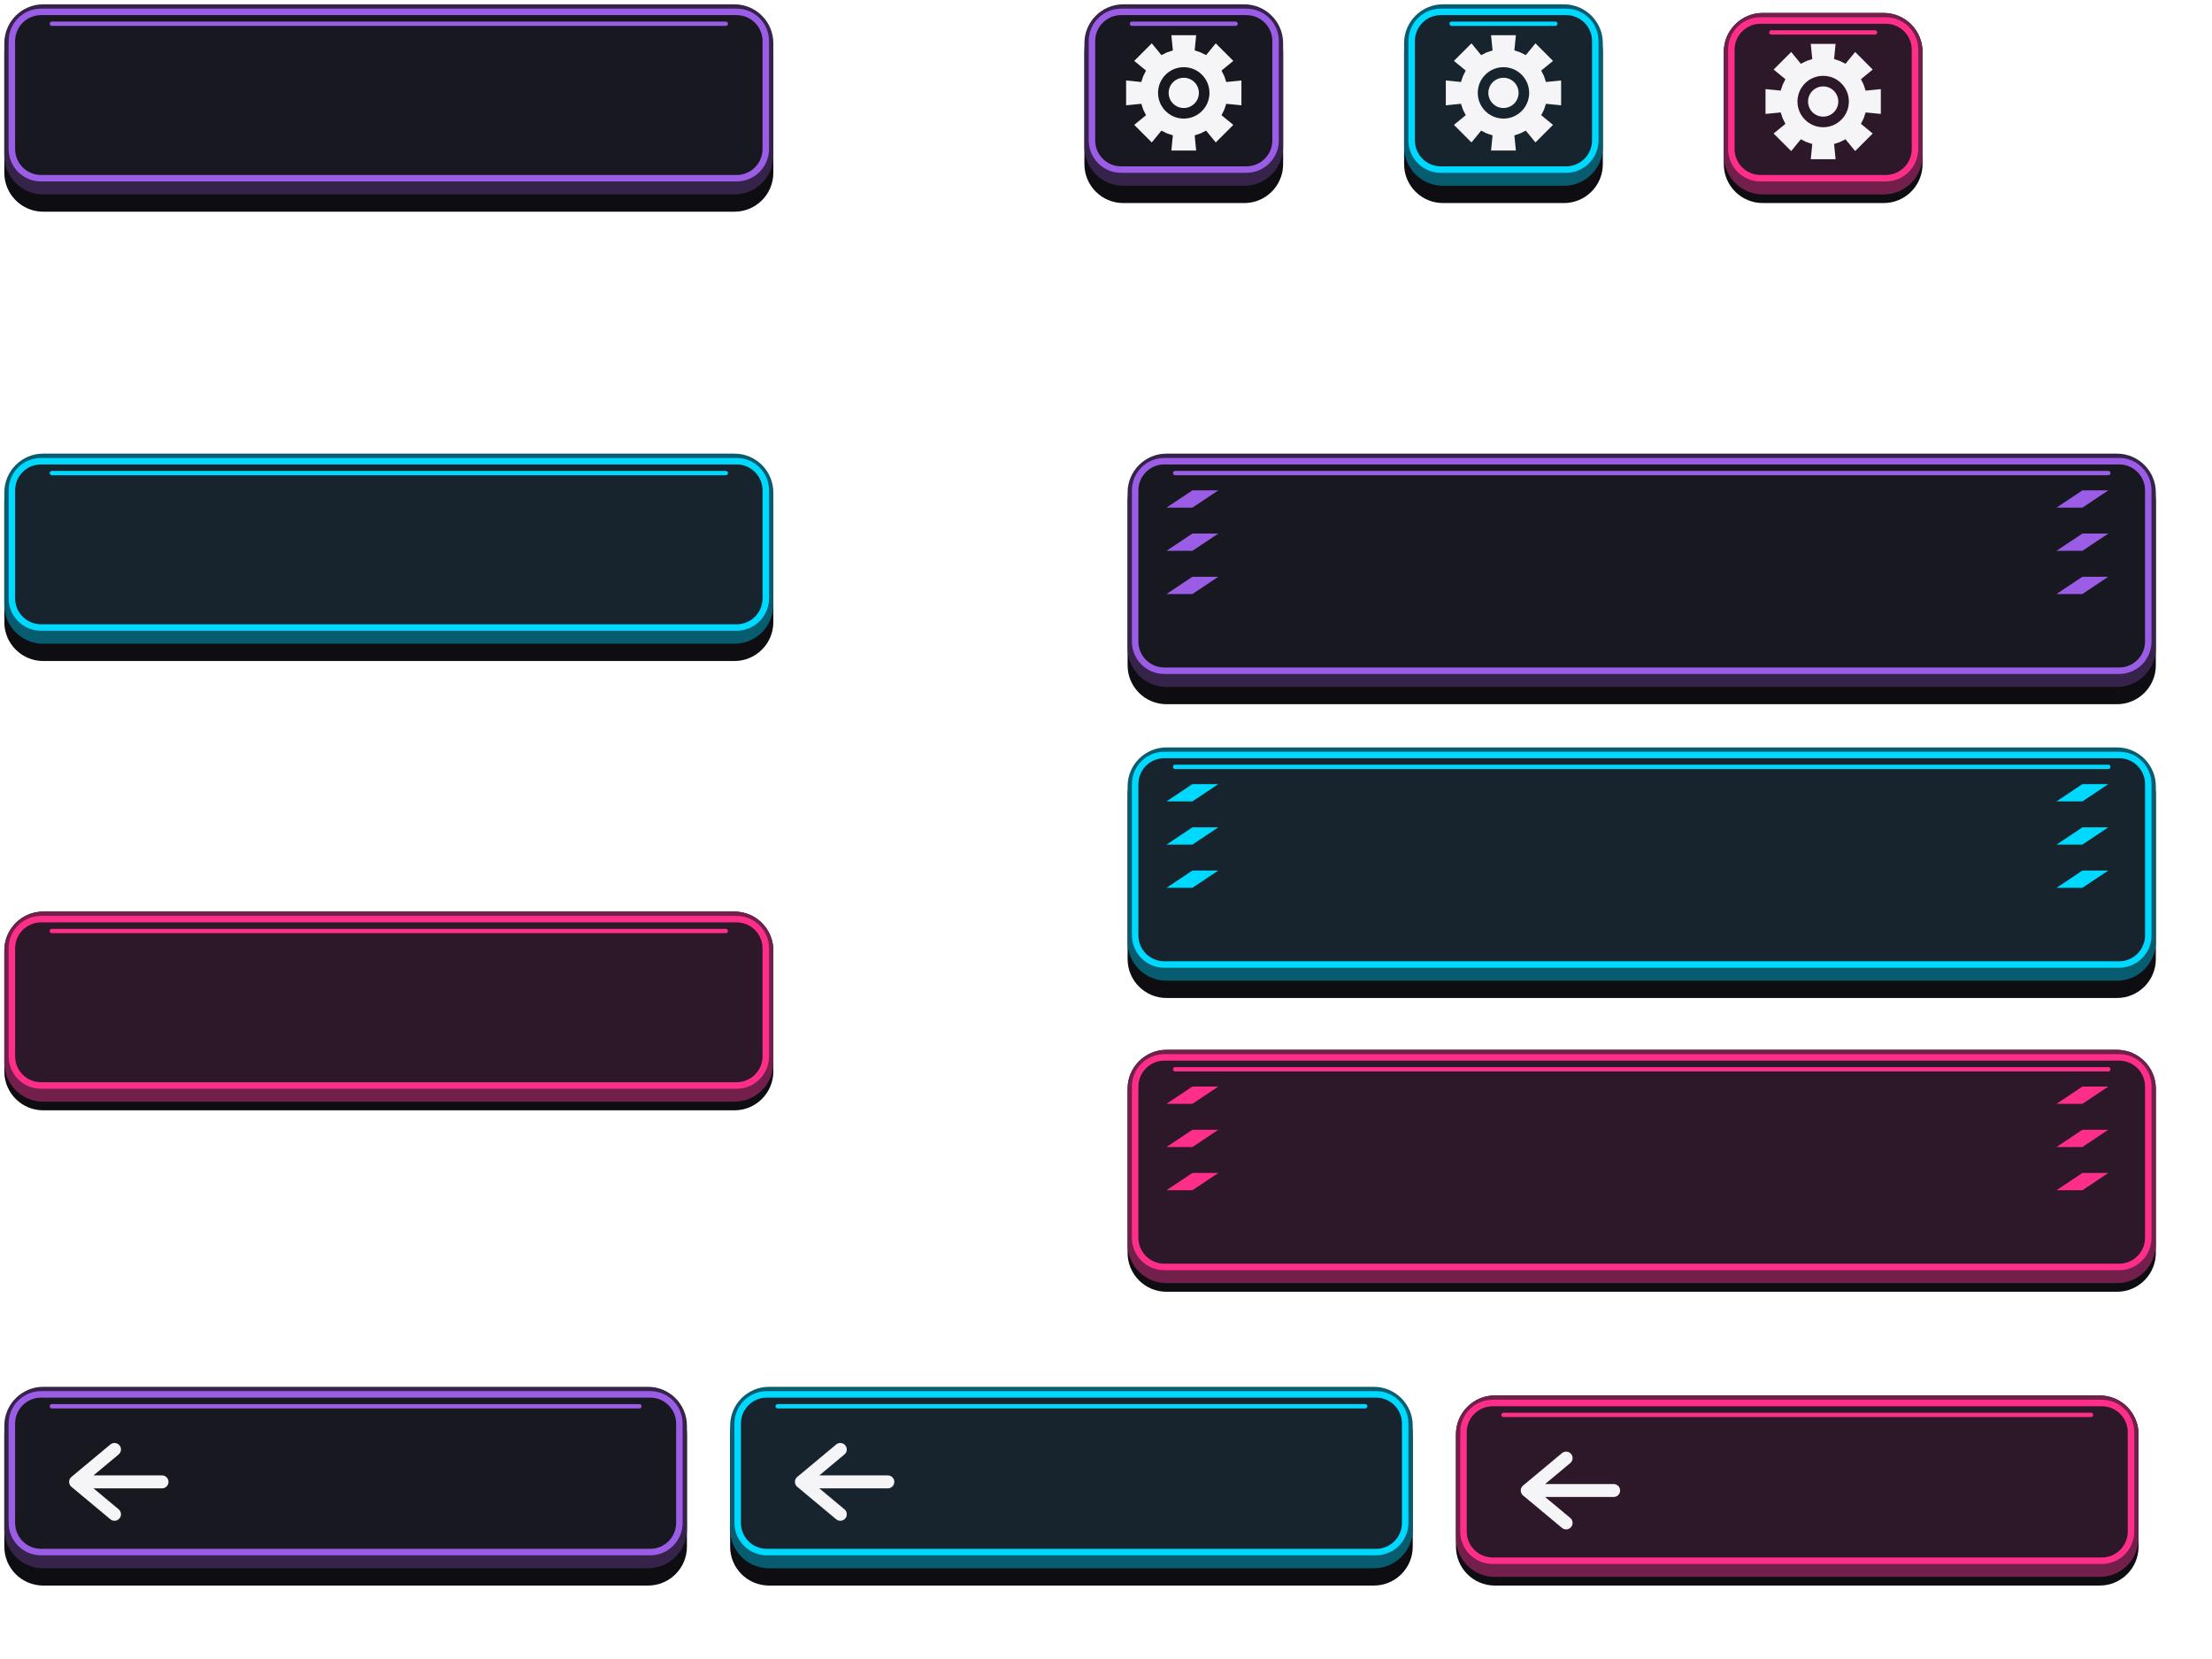
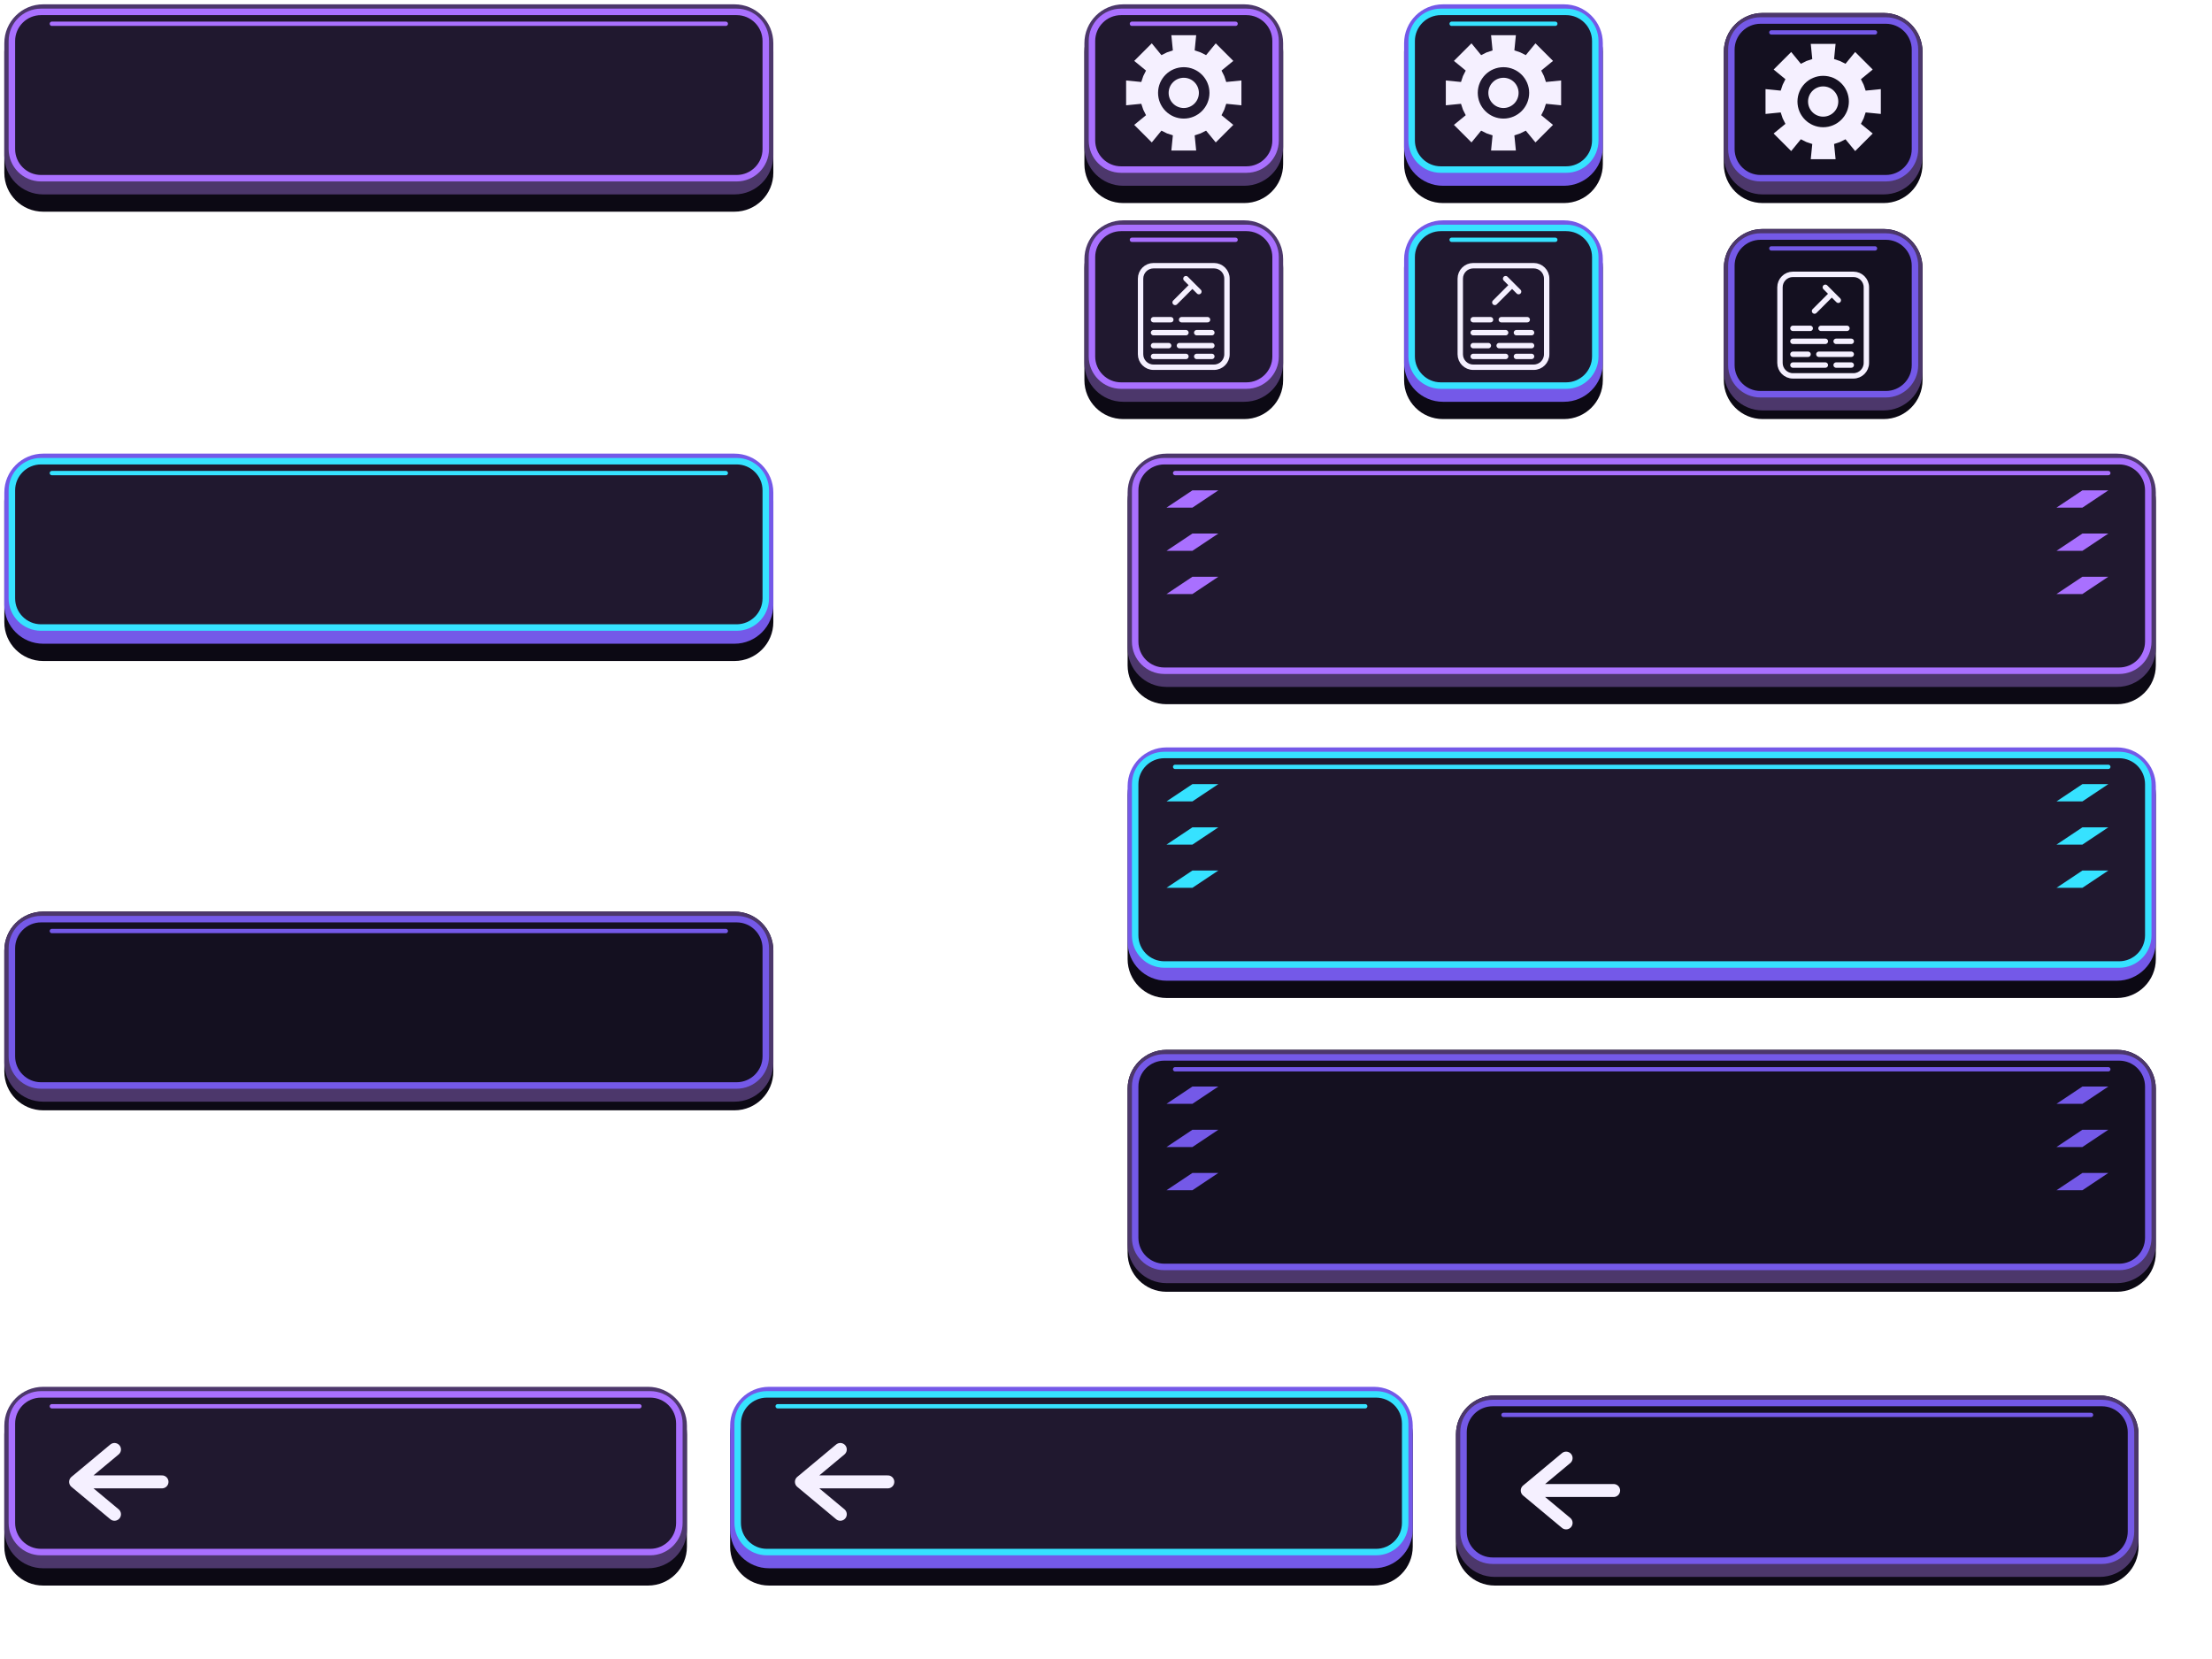
<svg xmlns="http://www.w3.org/2000/svg" width="1024" height="768" viewBox="0 0 1024 768">
  <g id="menu_normal" transform="translate(0 0)">
-     <rect x="2" y="6" width="356.0" height="92.0" rx="18" fill="#0D0D12" />
-     <rect x="2" y="2" width="356.0" height="88.0" rx="18" fill="#352349" />
-     <rect x="4" y="4" width="352.0" height="80.0" rx="15" fill="#9B5DE5" />
-     <rect x="7" y="7" width="346.0" height="74.0" rx="12" fill="#181820" />
-     <path d="M 24,11 H 336" stroke="#9B5DE5" stroke-width="2" stroke-linecap="round" />
+     <rect x="2" y="6" width="356.0" height="92.0" rx="18" fill="#0C0914" />
+     <rect x="2" y="2" width="356.0" height="88.0" rx="18" fill="#4C376B" />
+     <rect x="4" y="4" width="352.0" height="80.0" rx="15" fill="#A970FF" />
+     <rect x="7" y="7" width="346.0" height="74.0" rx="12" fill="#20182F" />
+     <path d="M 24,11 H 336" stroke="#A970FF" stroke-width="2" stroke-linecap="round" />
  </g>
  <g id="settings_normal" transform="translate(500 0)">
-     <rect x="2" y="6" width="92.0" height="88.0" rx="18" fill="#0D0D12" />
-     <rect x="2" y="2" width="92.0" height="84.0" rx="18" fill="#352349" />
-     <rect x="4" y="4" width="88.0" height="76.0" rx="15" fill="#9B5DE5" />
-     <rect x="7" y="7" width="82.0" height="70.0" rx="12" fill="#181820" />
-     <path d="M 24,11 H 72" stroke="#9B5DE5" stroke-width="2" stroke-linecap="round" />
-     <polygon points="92.293,49.402 93.589,53.288 103.626,52.292 103.626,68.708 93.589,67.712 92.293,71.598 90.462,75.262 98.264,81.655 86.655,93.264 80.262,85.462 76.598,87.293 72.712,88.589 73.708,98.626 57.292,98.626 58.288,88.589 54.402,87.293 50.738,85.462 44.345,93.264 32.736,81.655 40.538,75.262 38.707,71.598 37.411,67.712 27.374,68.708 27.374,52.292 37.411,53.288 38.707,49.402 40.538,45.738 32.736,39.345 44.345,27.736 50.738,35.538 54.402,33.707 58.288,32.411 57.292,22.374 73.708,22.374 72.712,32.411 76.598,33.707 80.262,35.538 86.655,27.736 98.264,39.345 90.462,45.738" fill="#F5F5F7" transform="translate(48 43) scale(0.70) translate(-65.5 -60.5)" />
-     <circle cx="65.5" cy="60.5" r="17" fill="#181820" transform="translate(48 43) scale(0.70) translate(-65.5 -60.5)" />
-     <circle cx="65.5" cy="60.5" r="10" fill="#F5F5F7" transform="translate(48 43) scale(0.70) translate(-65.5 -60.5)" />
+     <rect x="2" y="6" width="92.0" height="88.0" rx="18" fill="#0C0914" />
+     <rect x="2" y="2" width="92.0" height="84.0" rx="18" fill="#4C376B" />
+     <rect x="4" y="4" width="88.0" height="76.0" rx="15" fill="#A970FF" />
+     <rect x="7" y="7" width="82.0" height="70.0" rx="12" fill="#20182F" />
+     <path d="M 24,11 H 72" stroke="#A970FF" stroke-width="2" stroke-linecap="round" />
+     <polygon points="92.293,49.402 93.589,53.288 103.626,52.292 103.626,68.708 93.589,67.712 92.293,71.598 90.462,75.262 98.264,81.655 86.655,93.264 80.262,85.462 76.598,87.293 72.712,88.589 73.708,98.626 57.292,98.626 58.288,88.589 54.402,87.293 50.738,85.462 44.345,93.264 32.736,81.655 40.538,75.262 38.707,71.598 37.411,67.712 27.374,68.708 27.374,52.292 37.411,53.288 38.707,49.402 40.538,45.738 32.736,39.345 44.345,27.736 50.738,35.538 54.402,33.707 58.288,32.411 57.292,22.374 73.708,22.374 72.712,32.411 76.598,33.707 80.262,35.538 86.655,27.736 98.264,39.345 90.462,45.738" fill="#F5F0FF" transform="translate(48 43) scale(0.70) translate(-65.5 -60.5)" />
+     <circle cx="65.5" cy="60.5" r="17" fill="#20182F" transform="translate(48 43) scale(0.70) translate(-65.5 -60.5)" />
+     <circle cx="65.5" cy="60.5" r="10" fill="#F5F0FF" transform="translate(48 43) scale(0.70) translate(-65.5 -60.5)" />
  </g>
  <g id="construction_normal" transform="translate(520 208)">
-     <rect x="2" y="6" width="476" height="112" rx="18" fill="#0D0D12" />
-     <rect x="2" y="2" width="476" height="108" rx="18" fill="#352349" />
-     <rect x="4" y="4" width="472" height="100" rx="15" fill="#9B5DE5" />
-     <rect x="7" y="7" width="466" height="94" rx="12" fill="#181820" />
-     <path d="M 24,11 H 456" stroke="#9B5DE5" stroke-width="2" stroke-linecap="round" />
-     <path d="M 20,27 l 12,-8 h 12 l -12,8 Z" fill="#9B5DE5" />
-     <path d="M 20,47 l 12,-8 h 12 l -12,8 Z" fill="#9B5DE5" />
-     <path d="M 20,67 l 12,-8 h 12 l -12,8 Z" fill="#9B5DE5" />
-     <path d="M 432,27 l 12,-8 h 12 l -12,8 Z" fill="#9B5DE5" />
-     <path d="M 432,47 l 12,-8 h 12 l -12,8 Z" fill="#9B5DE5" />
-     <path d="M 432,67 l 12,-8 h 12 l -12,8 Z" fill="#9B5DE5" />
+     <rect x="2" y="6" width="476" height="112" rx="18" fill="#0C0914" />
+     <rect x="2" y="2" width="476" height="108" rx="18" fill="#4C376B" />
+     <rect x="4" y="4" width="472" height="100" rx="15" fill="#A970FF" />
+     <rect x="7" y="7" width="466" height="94" rx="12" fill="#20182F" />
+     <path d="M 24,11 H 456" stroke="#A970FF" stroke-width="2" stroke-linecap="round" />
+     <path d="M 20,27 l 12,-8 h 12 l -12,8 Z" fill="#A970FF" />
+     <path d="M 20,47 l 12,-8 h 12 l -12,8 Z" fill="#A970FF" />
+     <path d="M 20,67 l 12,-8 h 12 l -12,8 Z" fill="#A970FF" />
+     <path d="M 432,27 l 12,-8 h 12 l -12,8 Z" fill="#A970FF" />
+     <path d="M 432,47 l 12,-8 h 12 l -12,8 Z" fill="#A970FF" />
+     <path d="M 432,67 l 12,-8 h 12 l -12,8 Z" fill="#A970FF" />
  </g>
  <g id="back_normal" transform="translate(0 640)">
-     <rect x="2" y="6" width="316" height="88" rx="18" fill="#0D0D12" />
-     <rect x="2" y="2" width="316" height="84" rx="18" fill="#352349" />
-     <rect x="4" y="4" width="312" height="76" rx="15" fill="#9B5DE5" />
-     <rect x="7" y="7" width="306" height="70" rx="12" fill="#181820" />
-     <path d="M 24,11 H 296" stroke="#9B5DE5" stroke-width="2" stroke-linecap="round" />
-     <path d="M 53,31 L 35,46 L 53,61 M 36,46 H 75" fill="none" stroke="#F5F5F7" stroke-width="6" stroke-linecap="round" stroke-linejoin="round" />
+     <rect x="2" y="6" width="316" height="88" rx="18" fill="#0C0914" />
+     <rect x="2" y="2" width="316" height="84" rx="18" fill="#4C376B" />
+     <rect x="4" y="4" width="312" height="76" rx="15" fill="#A970FF" />
+     <rect x="7" y="7" width="306" height="70" rx="12" fill="#20182F" />
+     <path d="M 24,11 H 296" stroke="#A970FF" stroke-width="2" stroke-linecap="round" />
+     <path d="M 53,31 L 35,46 L 53,61 M 36,46 H 75" fill="none" stroke="#F5F0FF" stroke-width="6" stroke-linecap="round" stroke-linejoin="round" />
  </g>
  <g id="menu_hover" transform="translate(0 208)">
-     <rect x="2" y="6" width="356.0" height="92.0" rx="18" fill="#0D0D12" />
-     <rect x="2" y="2" width="356.0" height="88.0" rx="18" fill="#075C70" />
-     <rect x="4" y="4" width="352.0" height="80.0" rx="15" fill="#00D9FF" />
-     <rect x="7" y="7" width="346.0" height="74.0" rx="12" fill="#17232D" />
-     <path d="M 24,11 H 336" stroke="#00D9FF" stroke-width="2" stroke-linecap="round" />
+     <rect x="2" y="6" width="356.0" height="92.0" rx="18" fill="#0C0914" />
+     <rect x="2" y="2" width="356.0" height="88.0" rx="18" fill="#7459E8" />
+     <rect x="4" y="4" width="352.0" height="80.0" rx="15" fill="#36E2FF" />
+     <rect x="7" y="7" width="346.0" height="74.0" rx="12" fill="#20182F" />
+     <path d="M 24,11 H 336" stroke="#36E2FF" stroke-width="2" stroke-linecap="round" />
  </g>
  <g id="settings_hover" transform="translate(648 0)">
-     <rect x="2" y="6" width="92.0" height="88.0" rx="18" fill="#0D0D12" />
-     <rect x="2" y="2" width="92.0" height="84.0" rx="18" fill="#075C70" />
-     <rect x="4" y="4" width="88.0" height="76.0" rx="15" fill="#00D9FF" />
-     <rect x="7" y="7" width="82.0" height="70.0" rx="12" fill="#17232D" />
-     <path d="M 24,11 H 72" stroke="#00D9FF" stroke-width="2" stroke-linecap="round" />
-     <polygon points="92.293,49.402 93.589,53.288 103.626,52.292 103.626,68.708 93.589,67.712 92.293,71.598 90.462,75.262 98.264,81.655 86.655,93.264 80.262,85.462 76.598,87.293 72.712,88.589 73.708,98.626 57.292,98.626 58.288,88.589 54.402,87.293 50.738,85.462 44.345,93.264 32.736,81.655 40.538,75.262 38.707,71.598 37.411,67.712 27.374,68.708 27.374,52.292 37.411,53.288 38.707,49.402 40.538,45.738 32.736,39.345 44.345,27.736 50.738,35.538 54.402,33.707 58.288,32.411 57.292,22.374 73.708,22.374 72.712,32.411 76.598,33.707 80.262,35.538 86.655,27.736 98.264,39.345 90.462,45.738" fill="#F5F5F7" transform="translate(48 43) scale(0.70) translate(-65.5 -60.5)" />
-     <circle cx="65.5" cy="60.5" r="17" fill="#17232D" transform="translate(48 43) scale(0.70) translate(-65.5 -60.5)" />
-     <circle cx="65.5" cy="60.5" r="10" fill="#F5F5F7" transform="translate(48 43) scale(0.70) translate(-65.5 -60.5)" />
+     <rect x="2" y="6" width="92.0" height="88.0" rx="18" fill="#0C0914" />
+     <rect x="2" y="2" width="92.0" height="84.0" rx="18" fill="#7459E8" />
+     <rect x="4" y="4" width="88.0" height="76.0" rx="15" fill="#36E2FF" />
+     <rect x="7" y="7" width="82.0" height="70.0" rx="12" fill="#20182F" />
+     <path d="M 24,11 H 72" stroke="#36E2FF" stroke-width="2" stroke-linecap="round" />
+     <polygon points="92.293,49.402 93.589,53.288 103.626,52.292 103.626,68.708 93.589,67.712 92.293,71.598 90.462,75.262 98.264,81.655 86.655,93.264 80.262,85.462 76.598,87.293 72.712,88.589 73.708,98.626 57.292,98.626 58.288,88.589 54.402,87.293 50.738,85.462 44.345,93.264 32.736,81.655 40.538,75.262 38.707,71.598 37.411,67.712 27.374,68.708 27.374,52.292 37.411,53.288 38.707,49.402 40.538,45.738 32.736,39.345 44.345,27.736 50.738,35.538 54.402,33.707 58.288,32.411 57.292,22.374 73.708,22.374 72.712,32.411 76.598,33.707 80.262,35.538 86.655,27.736 98.264,39.345 90.462,45.738" fill="#F5F0FF" transform="translate(48 43) scale(0.70) translate(-65.5 -60.5)" />
+     <circle cx="65.5" cy="60.5" r="17" fill="#20182F" transform="translate(48 43) scale(0.70) translate(-65.5 -60.5)" />
+     <circle cx="65.5" cy="60.5" r="10" fill="#F5F0FF" transform="translate(48 43) scale(0.70) translate(-65.5 -60.5)" />
  </g>
  <g id="construction_hover" transform="translate(520 344)">
-     <rect x="2" y="6" width="476" height="112" rx="18" fill="#0D0D12" />
-     <rect x="2" y="2" width="476" height="108" rx="18" fill="#075C70" />
-     <rect x="4" y="4" width="472" height="100" rx="15" fill="#00D9FF" />
-     <rect x="7" y="7" width="466" height="94" rx="12" fill="#17232D" />
-     <path d="M 24,11 H 456" stroke="#00D9FF" stroke-width="2" stroke-linecap="round" />
-     <path d="M 20,27 l 12,-8 h 12 l -12,8 Z" fill="#00D9FF" />
-     <path d="M 20,47 l 12,-8 h 12 l -12,8 Z" fill="#00D9FF" />
-     <path d="M 20,67 l 12,-8 h 12 l -12,8 Z" fill="#00D9FF" />
-     <path d="M 432,27 l 12,-8 h 12 l -12,8 Z" fill="#00D9FF" />
-     <path d="M 432,47 l 12,-8 h 12 l -12,8 Z" fill="#00D9FF" />
-     <path d="M 432,67 l 12,-8 h 12 l -12,8 Z" fill="#00D9FF" />
+     <rect x="2" y="6" width="476" height="112" rx="18" fill="#0C0914" />
+     <rect x="2" y="2" width="476" height="108" rx="18" fill="#7459E8" />
+     <rect x="4" y="4" width="472" height="100" rx="15" fill="#36E2FF" />
+     <rect x="7" y="7" width="466" height="94" rx="12" fill="#20182F" />
+     <path d="M 24,11 H 456" stroke="#36E2FF" stroke-width="2" stroke-linecap="round" />
+     <path d="M 20,27 l 12,-8 h 12 l -12,8 Z" fill="#36E2FF" />
+     <path d="M 20,47 l 12,-8 h 12 l -12,8 Z" fill="#36E2FF" />
+     <path d="M 20,67 l 12,-8 h 12 l -12,8 Z" fill="#36E2FF" />
+     <path d="M 432,27 l 12,-8 h 12 l -12,8 Z" fill="#36E2FF" />
+     <path d="M 432,47 l 12,-8 h 12 l -12,8 Z" fill="#36E2FF" />
+     <path d="M 432,67 l 12,-8 h 12 l -12,8 Z" fill="#36E2FF" />
  </g>
  <g id="back_hover" transform="translate(336 640)">
-     <rect x="2" y="6" width="316" height="88" rx="18" fill="#0D0D12" />
-     <rect x="2" y="2" width="316" height="84" rx="18" fill="#075C70" />
-     <rect x="4" y="4" width="312" height="76" rx="15" fill="#00D9FF" />
-     <rect x="7" y="7" width="306" height="70" rx="12" fill="#17232D" />
-     <path d="M 24,11 H 296" stroke="#00D9FF" stroke-width="2" stroke-linecap="round" />
-     <path d="M 53,31 L 35,46 L 53,61 M 36,46 H 75" fill="none" stroke="#F5F5F7" stroke-width="6" stroke-linecap="round" stroke-linejoin="round" />
+     <rect x="2" y="6" width="316" height="88" rx="18" fill="#0C0914" />
+     <rect x="2" y="2" width="316" height="84" rx="18" fill="#7459E8" />
+     <rect x="4" y="4" width="312" height="76" rx="15" fill="#36E2FF" />
+     <rect x="7" y="7" width="306" height="70" rx="12" fill="#20182F" />
+     <path d="M 24,11 H 296" stroke="#36E2FF" stroke-width="2" stroke-linecap="round" />
+     <path d="M 53,31 L 35,46 L 53,61 M 36,46 H 75" fill="none" stroke="#F5F0FF" stroke-width="6" stroke-linecap="round" stroke-linejoin="round" />
  </g>
  <g id="menu_pressed" transform="translate(0 416)">
-     <rect x="2" y="6" width="356.0" height="92.0" rx="18" fill="#0D0D12" />
-     <rect x="2" y="6" width="356.0" height="88.0" rx="18" fill="#731F4C" />
-     <rect x="4" y="8" width="352.0" height="80.0" rx="15" fill="#FF2E88" />
-     <rect x="7" y="11" width="346.0" height="74.0" rx="12" fill="#2D1829" />
-     <path d="M 24,15 H 336" stroke="#FF2E88" stroke-width="2" stroke-linecap="round" />
+     <rect x="2" y="6" width="356.0" height="92.0" rx="18" fill="#0C0914" />
+     <rect x="2" y="6" width="356.0" height="88.0" rx="18" fill="#4C376B" />
+     <rect x="4" y="8" width="352.0" height="80.0" rx="15" fill="#7459E8" />
+     <rect x="7" y="11" width="346.0" height="74.0" rx="12" fill="#141020" />
+     <path d="M 24,15 H 336" stroke="#7459E8" stroke-width="2" stroke-linecap="round" />
  </g>
  <g id="settings_pressed" transform="translate(796 0)">
-     <rect x="2" y="6" width="92.0" height="88.0" rx="18" fill="#0D0D12" />
-     <rect x="2" y="6" width="92.0" height="84.0" rx="18" fill="#731F4C" />
-     <rect x="4" y="8" width="88.0" height="76.0" rx="15" fill="#FF2E88" />
-     <rect x="7" y="11" width="82.0" height="70.0" rx="12" fill="#2D1829" />
-     <path d="M 24,15 H 72" stroke="#FF2E88" stroke-width="2" stroke-linecap="round" />
-     <polygon points="92.293,53.402 93.589,57.288 103.626,56.292 103.626,72.708 93.589,71.712 92.293,75.598 90.462,79.262 98.264,85.655 86.655,97.264 80.262,89.462 76.598,91.293 72.712,92.589 73.708,102.626 57.292,102.626 58.288,92.589 54.402,91.293 50.738,89.462 44.345,97.264 32.736,85.655 40.538,79.262 38.707,75.598 37.411,71.712 27.374,72.708 27.374,56.292 37.411,57.288 38.707,53.402 40.538,49.738 32.736,43.345 44.345,31.736 50.738,39.538 54.402,37.707 58.288,36.411 57.292,26.374 73.708,26.374 72.712,36.411 76.598,37.707 80.262,39.538 86.655,31.736 98.264,43.345 90.462,49.738" fill="#F5F5F7" transform="translate(48 47) scale(0.70) translate(-65.5 -64.5)" />
-     <circle cx="65.5" cy="64.5" r="17" fill="#2D1829" transform="translate(48 47) scale(0.70) translate(-65.5 -64.5)" />
-     <circle cx="65.5" cy="64.5" r="10" fill="#F5F5F7" transform="translate(48 47) scale(0.70) translate(-65.5 -64.5)" />
+     <rect x="2" y="6" width="92.0" height="88.0" rx="18" fill="#0C0914" />
+     <rect x="2" y="6" width="92.0" height="84.0" rx="18" fill="#4C376B" />
+     <rect x="4" y="8" width="88.0" height="76.0" rx="15" fill="#7459E8" />
+     <rect x="7" y="11" width="82.0" height="70.0" rx="12" fill="#141020" />
+     <path d="M 24,15 H 72" stroke="#7459E8" stroke-width="2" stroke-linecap="round" />
+     <polygon points="92.293,53.402 93.589,57.288 103.626,56.292 103.626,72.708 93.589,71.712 92.293,75.598 90.462,79.262 98.264,85.655 86.655,97.264 80.262,89.462 76.598,91.293 72.712,92.589 73.708,102.626 57.292,102.626 58.288,92.589 54.402,91.293 50.738,89.462 44.345,97.264 32.736,85.655 40.538,79.262 38.707,75.598 37.411,71.712 27.374,72.708 27.374,56.292 37.411,57.288 38.707,53.402 40.538,49.738 32.736,43.345 44.345,31.736 50.738,39.538 54.402,37.707 58.288,36.411 57.292,26.374 73.708,26.374 72.712,36.411 76.598,37.707 80.262,39.538 86.655,31.736 98.264,43.345 90.462,49.738" fill="#F5F0FF" transform="translate(48 47) scale(0.70) translate(-65.5 -64.5)" />
+     <circle cx="65.5" cy="64.5" r="17" fill="#141020" transform="translate(48 47) scale(0.70) translate(-65.5 -64.5)" />
+     <circle cx="65.5" cy="64.5" r="10" fill="#F5F0FF" transform="translate(48 47) scale(0.70) translate(-65.5 -64.5)" />
  </g>
  <g id="construction_pressed" transform="translate(520 480)">
-     <rect x="2" y="6" width="476" height="112" rx="18" fill="#0D0D12" />
-     <rect x="2" y="6" width="476" height="108" rx="18" fill="#731F4C" />
-     <rect x="4" y="8" width="472" height="100" rx="15" fill="#FF2E88" />
-     <rect x="7" y="11" width="466" height="94" rx="12" fill="#2D1829" />
-     <path d="M 24,15 H 456" stroke="#FF2E88" stroke-width="2" stroke-linecap="round" />
-     <path d="M 20,31 l 12,-8 h 12 l -12,8 Z" fill="#FF2E88" />
-     <path d="M 20,51 l 12,-8 h 12 l -12,8 Z" fill="#FF2E88" />
-     <path d="M 20,71 l 12,-8 h 12 l -12,8 Z" fill="#FF2E88" />
-     <path d="M 432,31 l 12,-8 h 12 l -12,8 Z" fill="#FF2E88" />
-     <path d="M 432,51 l 12,-8 h 12 l -12,8 Z" fill="#FF2E88" />
-     <path d="M 432,71 l 12,-8 h 12 l -12,8 Z" fill="#FF2E88" />
+     <rect x="2" y="6" width="476" height="112" rx="18" fill="#0C0914" />
+     <rect x="2" y="6" width="476" height="108" rx="18" fill="#4C376B" />
+     <rect x="4" y="8" width="472" height="100" rx="15" fill="#7459E8" />
+     <rect x="7" y="11" width="466" height="94" rx="12" fill="#141020" />
+     <path d="M 24,15 H 456" stroke="#7459E8" stroke-width="2" stroke-linecap="round" />
+     <path d="M 20,31 l 12,-8 h 12 l -12,8 Z" fill="#7459E8" />
+     <path d="M 20,51 l 12,-8 h 12 l -12,8 Z" fill="#7459E8" />
+     <path d="M 20,71 l 12,-8 h 12 l -12,8 Z" fill="#7459E8" />
+     <path d="M 432,31 l 12,-8 h 12 l -12,8 Z" fill="#7459E8" />
+     <path d="M 432,51 l 12,-8 h 12 l -12,8 Z" fill="#7459E8" />
+     <path d="M 432,71 l 12,-8 h 12 l -12,8 Z" fill="#7459E8" />
  </g>
  <g id="back_pressed" transform="translate(672 640)">
-     <rect x="2" y="6" width="316" height="88" rx="18" fill="#0D0D12" />
-     <rect x="2" y="6" width="316" height="84" rx="18" fill="#731F4C" />
-     <rect x="4" y="8" width="312" height="76" rx="15" fill="#FF2E88" />
-     <rect x="7" y="11" width="306" height="70" rx="12" fill="#2D1829" />
-     <path d="M 24,15 H 296" stroke="#FF2E88" stroke-width="2" stroke-linecap="round" />
-     <path d="M 53,35 L 35,50 L 53,65 M 36,50 H 75" fill="none" stroke="#F5F5F7" stroke-width="6" stroke-linecap="round" stroke-linejoin="round" />
+     <rect x="2" y="6" width="316" height="88" rx="18" fill="#0C0914" />
+     <rect x="2" y="6" width="316" height="84" rx="18" fill="#4C376B" />
+     <rect x="4" y="8" width="312" height="76" rx="15" fill="#7459E8" />
+     <rect x="7" y="11" width="306" height="70" rx="12" fill="#141020" />
+     <path d="M 24,15 H 296" stroke="#7459E8" stroke-width="2" stroke-linecap="round" />
+     <path d="M 53,35 L 35,50 L 53,65 M 36,50 H 75" fill="none" stroke="#F5F0FF" stroke-width="6" stroke-linecap="round" stroke-linejoin="round" />
+   </g>
+   <g id="guides_normal" transform="translate(500 100)">
+     <rect x="2" y="6" width="92.0" height="88.0" rx="18" fill="#0C0914" />
+     <rect x="2" y="2" width="92.0" height="84.0" rx="18" fill="#4C376B" />
+     <rect x="4" y="4" width="88.0" height="76.0" rx="15" fill="#A970FF" />
+     <rect x="7" y="7" width="82.0" height="70.0" rx="12" fill="#20182F" />
+     <path d="M 24,11 H 72" stroke="#A970FF" stroke-width="2" stroke-linecap="round" />
+     <g transform="translate(0 0)" fill="none" stroke="#F5F0FF" stroke-width="2.5" stroke-linecap="round" stroke-linejoin="round">
+       <rect x="28" y="23" width="40" height="47" rx="6" />
+       <path d="M 44,40 L 52,32 M 49,29 L 55,35 M 34,48 H 42 M 47,48 H 59 M 34,54 H 49 M 54,54 H 61 M 34,60 H 41 M 46,60 H 61 M 34,65 H 49 M 54,65 H 61" />
+     </g>
+   </g>
+   <g id="guides_hover" transform="translate(648 100)">
+     <rect x="2" y="6" width="92.0" height="88.0" rx="18" fill="#0C0914" />
+     <rect x="2" y="2" width="92.0" height="84.0" rx="18" fill="#7459E8" />
+     <rect x="4" y="4" width="88.0" height="76.0" rx="15" fill="#36E2FF" />
+     <rect x="7" y="7" width="82.0" height="70.0" rx="12" fill="#20182F" />
+     <path d="M 24,11 H 72" stroke="#36E2FF" stroke-width="2" stroke-linecap="round" />
+     <g transform="translate(0 0)" fill="none" stroke="#F5F0FF" stroke-width="2.5" stroke-linecap="round" stroke-linejoin="round">
+       <rect x="28" y="23" width="40" height="47" rx="6" />
+       <path d="M 44,40 L 52,32 M 49,29 L 55,35 M 34,48 H 42 M 47,48 H 59 M 34,54 H 49 M 54,54 H 61 M 34,60 H 41 M 46,60 H 61 M 34,65 H 49 M 54,65 H 61" />
+     </g>
+   </g>
+   <g id="guides_pressed" transform="translate(796 100)">
+     <rect x="2" y="6" width="92.0" height="88.0" rx="18" fill="#0C0914" />
+     <rect x="2" y="6" width="92.0" height="84.0" rx="18" fill="#4C376B" />
+     <rect x="4" y="8" width="88.0" height="76.0" rx="15" fill="#7459E8" />
+     <rect x="7" y="11" width="82.0" height="70.0" rx="12" fill="#141020" />
+     <path d="M 24,15 H 72" stroke="#7459E8" stroke-width="2" stroke-linecap="round" />
+     <g transform="translate(0 4)" fill="none" stroke="#F5F0FF" stroke-width="2.5" stroke-linecap="round" stroke-linejoin="round">
+       <rect x="28" y="23" width="40" height="47" rx="6" />
+       <path d="M 44,40 L 52,32 M 49,29 L 55,35 M 34,48 H 42 M 47,48 H 59 M 34,54 H 49 M 54,54 H 61 M 34,60 H 41 M 46,60 H 61 M 34,65 H 49 M 54,65 H 61" />
+     </g>
  </g>
</svg>
